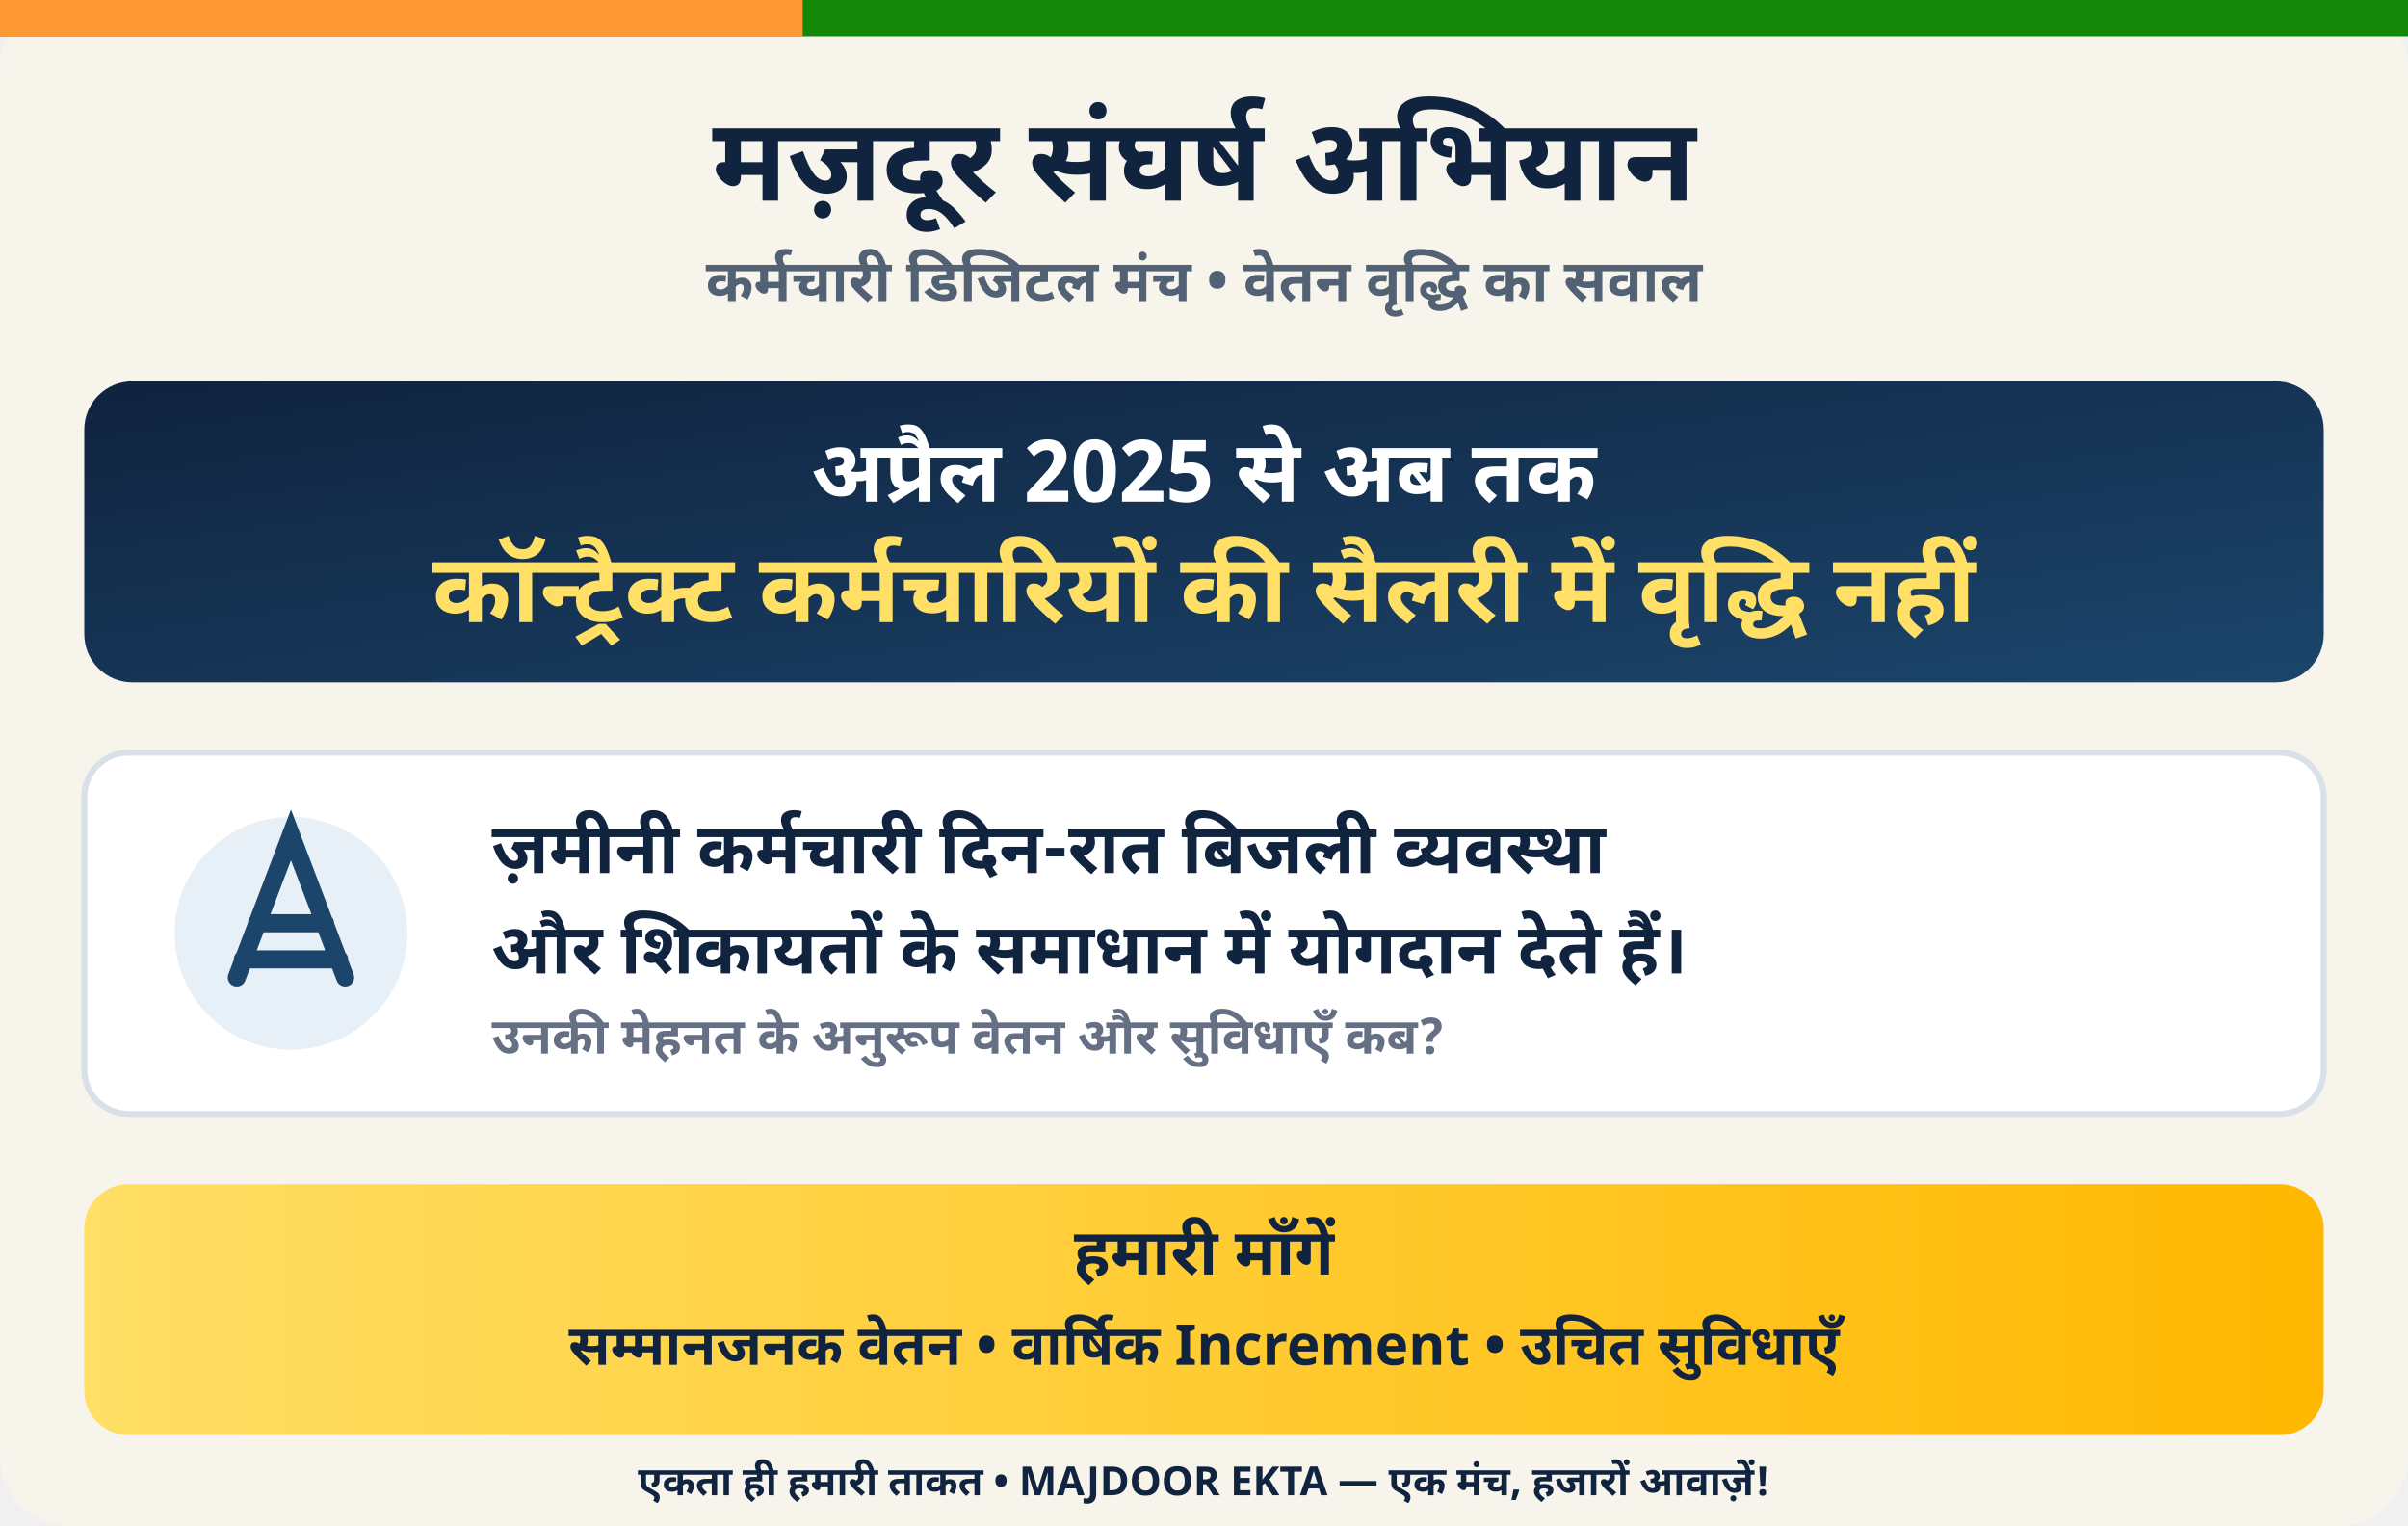
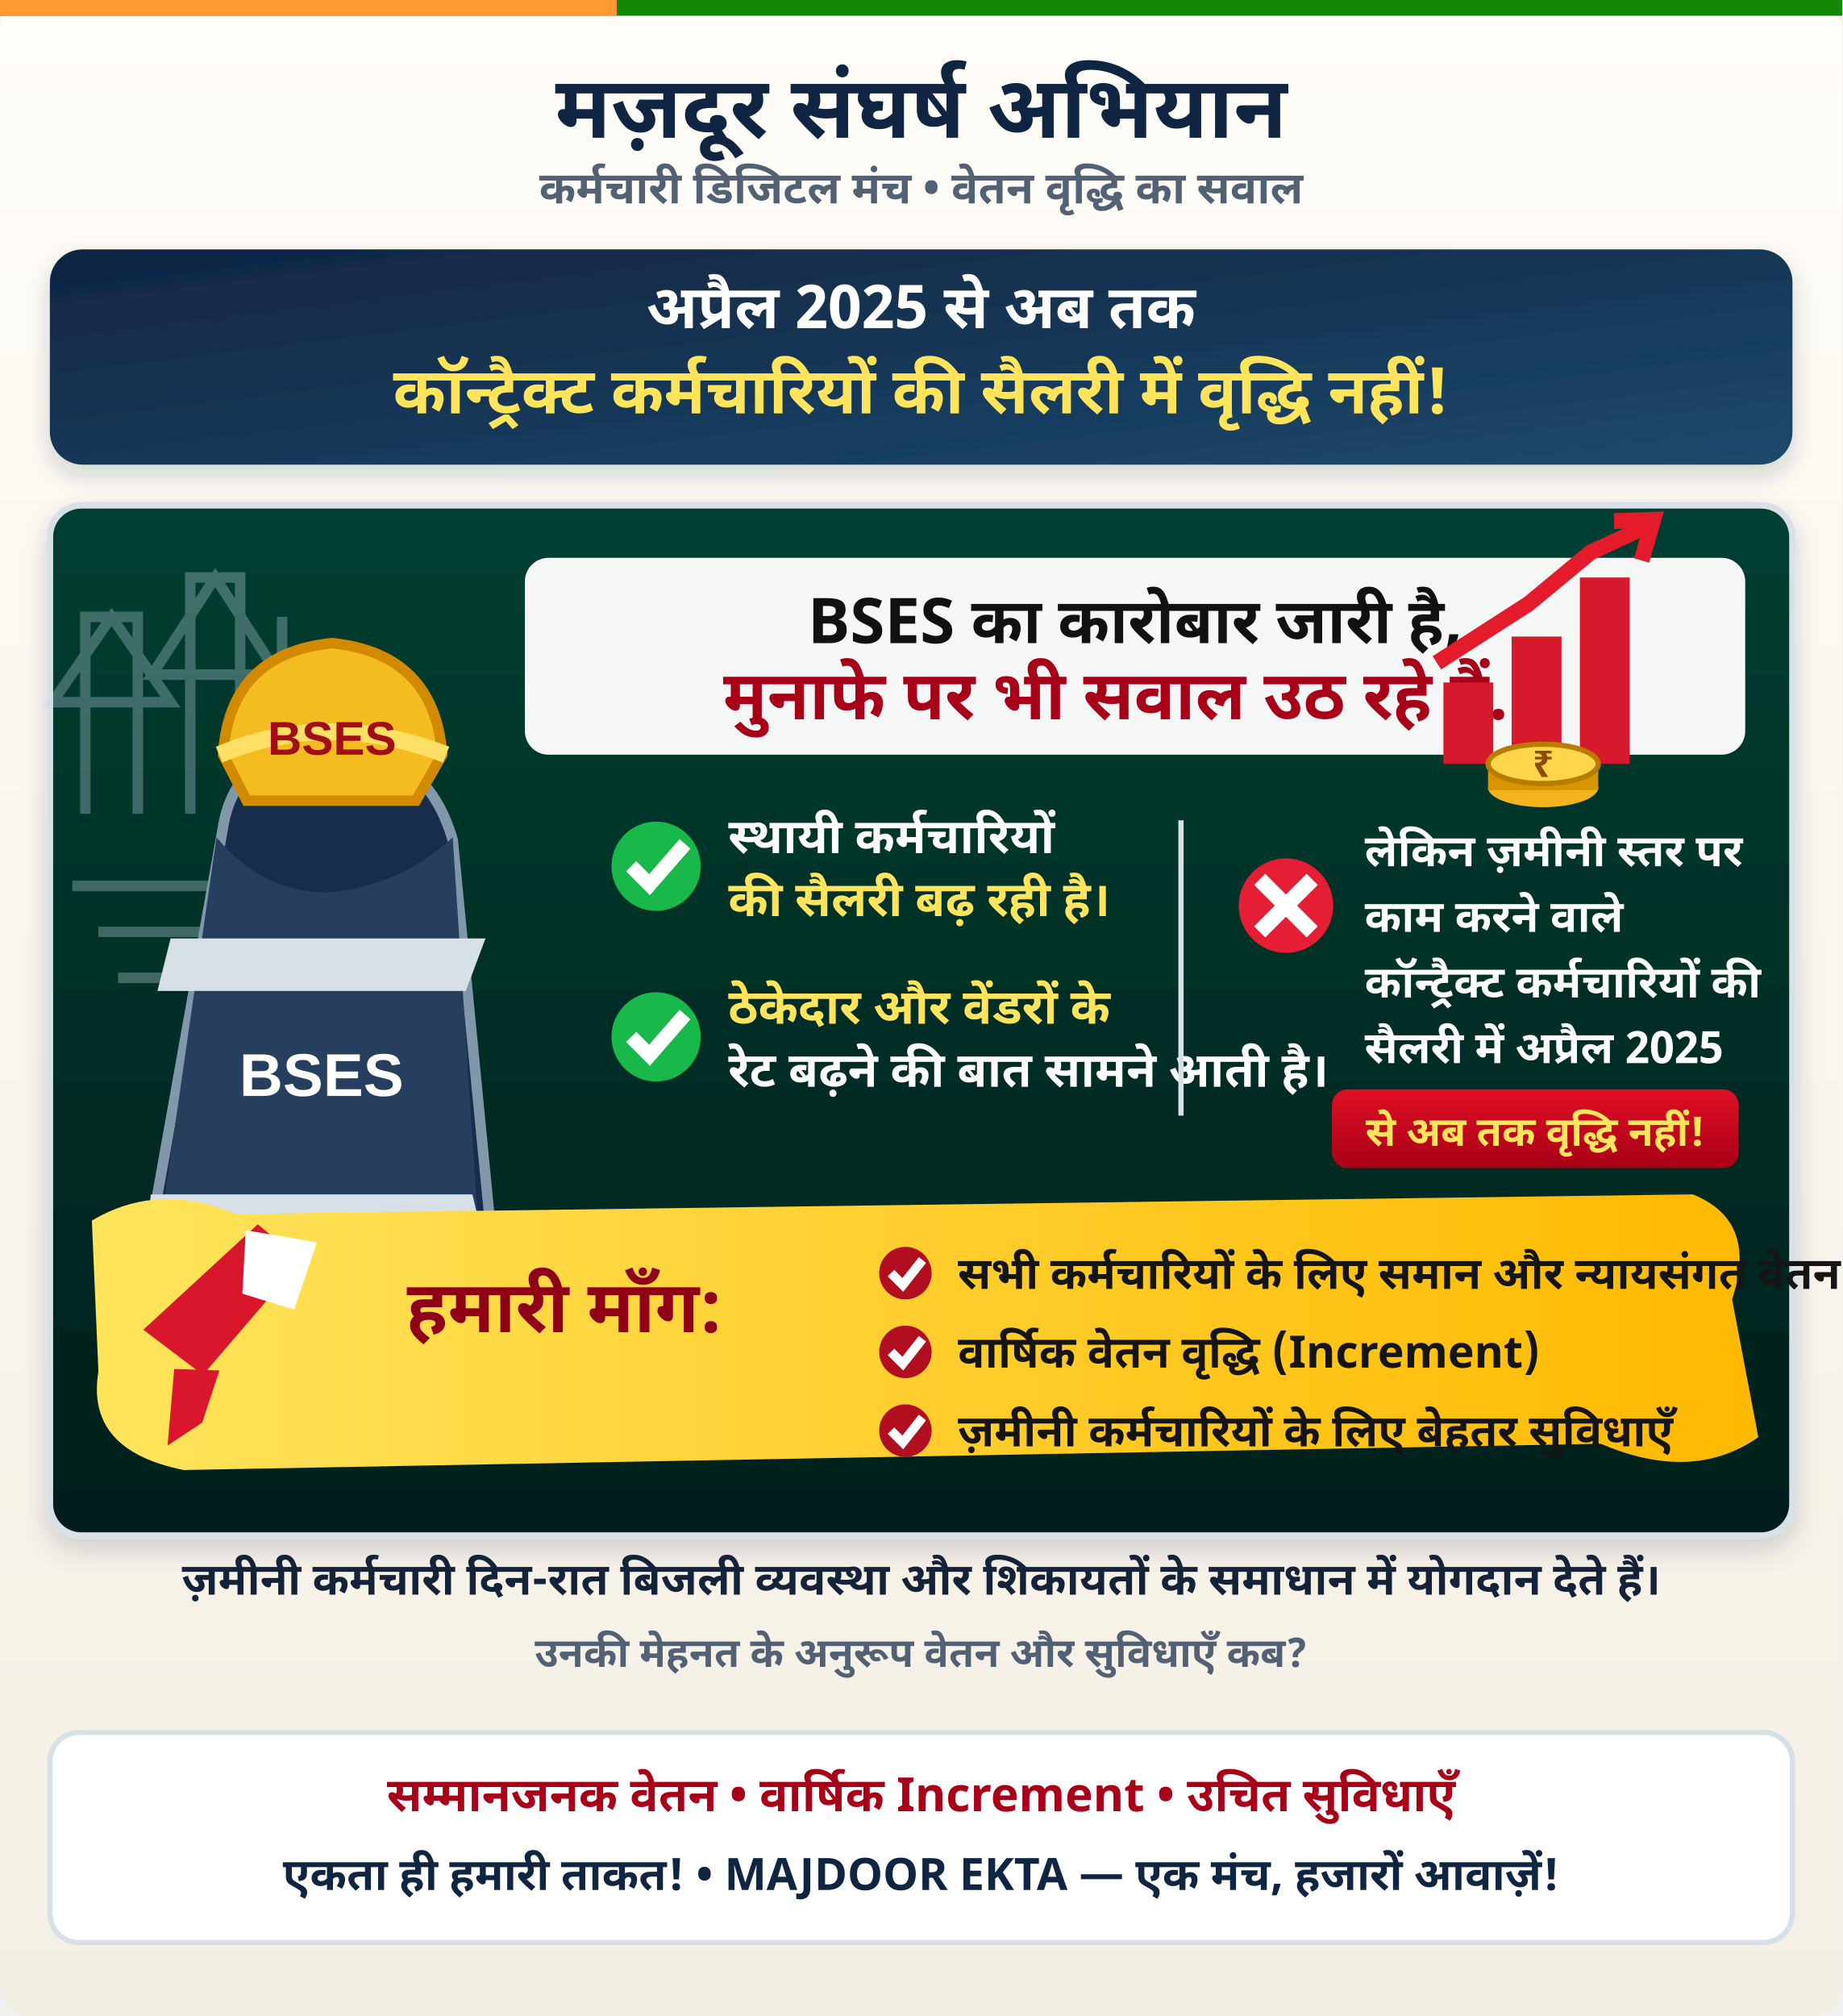
- <svg xmlns="http://www.w3.org/2000/svg" width="1200" height="760" viewBox="0 0 1200 760" role="img" aria-labelledby="title desc">
+ <svg xmlns="http://www.w3.org/2000/svg" width="1404" height="1536" viewBox="0 0 1404 1536" role="img" aria-labelledby="t d">
  <defs>
-     <linearGradient id="bg" x2="1" y2="1">
-       <stop stop-color="#10233f" />
-       <stop offset="1" stop-color="#1b456b" />
+     <linearGradient id="paper" x2="0" y2="1">
+       <stop stop-color="#fffdf8" />
+       <stop offset="1" stop-color="#f4efe4" />
+     </linearGradient>
+     <linearGradient id="navy" x2="1" y2="1">
+       <stop stop-color="#102542" />
+       <stop offset="1" stop-color="#1d496c" />
+     </linearGradient>
+     <linearGradient id="green" x2="0" y2="1">
+       <stop stop-color="#063f31" />
+       <stop offset="1" stop-color="#001e1b" />
    </linearGradient>
    <linearGradient id="gold" x2="1">
-       <stop stop-color="#ffdf66" />
-       <stop offset="1" stop-color="#ffb800" />
+       <stop stop-color="#ffe45c" />
+       <stop offset="1" stop-color="#ffb900" />
    </linearGradient>
+     <linearGradient id="red" x2="0" y2="1">
+       <stop stop-color="#df1026" />
+       <stop offset="1" stop-color="#a90016" />
+     </linearGradient>
+     <filter id="shadow" x="-20%" y="-20%" width="140%" height="140%">
+       <feDropShadow dx="0" dy="8" stdDeviation="9" flood-color="#12243a" flood-opacity=".18" />
+     </filter>
  </defs>
-   <rect width="1200" height="760" rx="34" fill="#f7f4ec" />
-   <rect x="0" y="0" width="1200" height="18" fill="#138808" />
-   <rect x="0" y="0" width="400" height="18" fill="#ff9933" />
-   <text x="600" y="100" text-anchor="middle" font-family="Noto Sans Devanagari,sans-serif" font-size="58" font-weight="800" fill="#10233f">मज़दूर संघर्ष अभियान</text>
-   <text x="600" y="150" text-anchor="middle" font-family="Noto Sans Devanagari,sans-serif" font-size="29" font-weight="600" fill="#536174">कर्मचारी डिजिटल मंच • वेतन वृद्धि का सवाल</text>
-   <rect x="42" y="190" width="1116" height="150" rx="24" fill="url(#bg)" />
-   <text x="600" y="250" text-anchor="middle" font-family="Noto Sans Devanagari,sans-serif" font-size="43" font-weight="800" fill="#fff">अप्रैल 2025 से अब तक</text>
-   <text x="600" y="310" text-anchor="middle" font-family="Noto Sans Devanagari,sans-serif" font-size="48" font-weight="900" fill="#ffdf66">कॉन्ट्रैक्ट कर्मचारियों की सैलरी में वृद्धि नहीं</text>
-   <rect x="42" y="375" width="1116" height="180" rx="22" fill="#fff" stroke="#d9e0e8" stroke-width="3" />
-   <circle cx="145" cy="465" r="58" fill="#e8f0f7" />
-   <path d="M118 487 L145 416 L172 487 M128 460 H162 M121 478 H169" fill="none" stroke="#1b456b" stroke-width="9" stroke-linecap="round" />
-   <text x="245" y="435" font-family="Noto Sans Devanagari,sans-serif" font-size="35" font-weight="800" fill="#10233f">ज़मीनी कर्मचारी दिन-रात बिजली व्यवस्था</text>
-   <text x="245" y="485" font-family="Noto Sans Devanagari,sans-serif" font-size="35" font-weight="800" fill="#10233f">और शिकायतों के समाधान में योगदान देते हैं।</text>
-   <text x="245" y="525" font-family="Noto Sans Devanagari,sans-serif" font-size="25" font-weight="600" fill="#667085">उनकी मेहनत के अनुरूप वेतन और सुविधाएँ कब?</text>
-   <rect x="42" y="590" width="1116" height="125" rx="22" fill="url(#gold)" />
-   <text x="600" y="635" text-anchor="middle" font-family="Noto Sans Devanagari,sans-serif" font-size="32" font-weight="900" fill="#10233f">हमारी माँगें</text>
-   <text x="600" y="680" text-anchor="middle" font-family="Noto Sans Devanagari,sans-serif" font-size="28" font-weight="800" fill="#10233f">सम्मानजनक वेतन  •  वार्षिक Increment  •  उचित सुविधाएँ</text>
-   <text x="600" y="745" text-anchor="middle" font-family="Noto Sans Devanagari,sans-serif" font-size="20" font-weight="700" fill="#10233f">एकता ही हमारी ताकत • MAJDOOR EKTA — एक मंच, हजारों आवाज़ें!</text>
+   <rect width="1404" height="1536" rx="22" fill="url(#paper)" />
+   <rect width="1404" height="12" fill="#138808" />
+   <rect width="470" height="12" fill="#ff9933" />
+   <text x="702" y="105" text-anchor="middle" font-family="Noto Sans Devanagari,sans-serif" font-size="66" font-weight="900" fill="#102542">मज़दूर संघर्ष अभियान</text>
+   <text x="702" y="155" text-anchor="middle" font-family="Noto Sans Devanagari,sans-serif" font-size="34" font-weight="600" fill="#526174">कर्मचारी डिजिटल मंच • वेतन वृद्धि का सवाल</text>
+   <rect x="38" y="190" width="1328" height="164" rx="25" fill="url(#navy)" filter="url(#shadow)" />
+   <text x="702" y="250" text-anchor="middle" font-family="Noto Sans Devanagari,sans-serif" font-size="46" font-weight="800" fill="#fff">अप्रैल 2025 से अब तक</text>
+   <text x="702" y="315" text-anchor="middle" font-family="Noto Sans Devanagari,sans-serif" font-size="49" font-weight="900" fill="#ffe45c">कॉन्ट्रैक्ट कर्मचारियों की सैलरी में वृद्धि नहीं!</text>
+   <rect x="38" y="385" width="1328" height="785" rx="24" fill="url(#green)" stroke="#d9e0e8" stroke-width="5" filter="url(#shadow)" />
+   <g opacity=".32" stroke="#c7d8e7" fill="none" stroke-width="8">
+     <path d="M65 620V470h40v150M85 470l-45 65h90zM145 620V440h38v180M164 440l-48 74h96z" />
+     <path d="M55 675H255M75 710H260M90 745H250" />
+     <path d="M215 470v180m-32-130h64m-64 40h64m-64 40h64" />
+   </g>
+   <g transform="translate(55 470)">
+     <path d="M115 160Q125 100 195 95Q270 100 290 170L330 580H40Z" fill="#162d4b" stroke="#8197aa" stroke-width="8" />
+     <path d="M110 168Q145 210 195 210Q250 205 290 168L315 550H55Z" fill="#263f5e" />
+     <path d="M75 245L315 245L300 285L65 285Z" fill="#d7e0e7" />
+     <path d="M60 440L305 440L315 482L55 482Z" fill="#d7e0e7" />
+     <text x="190" y="365" text-anchor="middle" font-family="Arial,sans-serif" font-size="46" font-weight="900" fill="#fff">BSES</text>
+     <path d="M115 105Q120 28 198 20Q276 28 282 105L262 140H133Z" fill="#f3bd22" stroke="#d28a00" stroke-width="8" />
+     <path d="M112 105Q195 70 285 105" fill="none" stroke="#ffdf64" stroke-width="13" />
+     <text x="198" y="105" text-anchor="middle" font-family="Arial,sans-serif" font-size="36" font-weight="900" fill="#a20d16">BSES</text>
+   </g>
+   <rect x="400" y="425" width="930" height="150" rx="18" fill="#fff" opacity=".96" />
+   <text x="865" y="490" text-anchor="middle" font-family="Noto Sans Devanagari,sans-serif" font-size="48" font-weight="900" fill="#111">BSES का कारोबार जारी है,</text>
+   <text x="865" y="548" text-anchor="middle" font-family="Noto Sans Devanagari,sans-serif" font-size="52" font-weight="900" fill="#a80018">मुनाफे पर भी सवाल उठ रहे हैं...</text>
+   <g transform="translate(1100 405)">
+     <rect x="0" y="115" width="38" height="62" fill="#d7192d" />
+     <rect x="52" y="80" width="38" height="97" fill="#d7192d" />
+     <rect x="104" y="35" width="38" height="142" fill="#d7192d" />
+     <path d="M-5 100L65 55L112 16L157 -5" stroke="#e31b2b" stroke-width="12" fill="none" />
+     <path d="M130 -8L160 -9L151 22" fill="none" stroke="#e31b2b" stroke-width="12" />
+     <ellipse cx="76" cy="195" rx="42" ry="15" fill="#f3b51b" />
+     <rect x="34" y="177" width="84" height="20" fill="#d99500" />
+     <ellipse cx="76" cy="177" rx="42" ry="15" fill="#ffd64a" stroke="#b77c00" stroke-width="4" />
+     <text x="76" y="187" text-anchor="middle" font-family="Arial,sans-serif" font-size="28" font-weight="900" fill="#8a4d00">₹</text>
+   </g>
+   <g font-family="Noto Sans Devanagari,sans-serif" font-weight="800">
+     <circle cx="500" cy="660" r="34" fill="#19b84a" />
+     <path d="M481 660l14 14 27-31" stroke="#fff" stroke-width="11" fill="none" />
+     <text x="555" y="650" font-size="37" fill="#fff">स्थायी कर्मचारियों</text>
+     <text x="555" y="698" font-size="37" fill="#ffe45c">की सैलरी बढ़ रही है।</text>
+     <circle cx="500" cy="790" r="34" fill="#19b84a" />
+     <path d="M481 790l14 14 27-31" stroke="#fff" stroke-width="11" fill="none" />
+     <text x="555" y="780" font-size="37" fill="#ffe45c">ठेकेदार और वेंडरों के</text>
+     <text x="555" y="828" font-size="37" fill="#fff">रेट बढ़ने की बात सामने आती है।</text>
+     <path d="M900 625V850" stroke="#d8e1e8" stroke-width="4" />
+     <circle cx="980" cy="690" r="36" fill="#e51e35" />
+     <path d="M960 670l40 40m0-40l-40 40" stroke="#fff" stroke-width="12" />
+     <text x="1040" y="660" font-size="34" fill="#fff">लेकिन ज़मीनी स्तर पर</text>
+     <text x="1040" y="710" font-size="34" fill="#fff">काम करने वाले</text>
+     <text x="1040" y="760" font-size="34" fill="#fff">कॉन्ट्रैक्ट कर्मचारियों की</text>
+     <text x="1040" y="810" font-size="34" fill="#fff">सैलरी में अप्रैल 2025</text>
+     <rect x="1015" y="830" width="310" height="60" rx="12" fill="url(#red)" />
+     <text x="1170" y="873" text-anchor="middle" font-size="31" fill="#ffe45c">से अब तक वृद्धि नहीं!</text>
+   </g>
+   <path d="M70 930Q120 900 180 925L1290 910Q1340 930 1320 990L1340 1095Q1290 1130 1220 1100L140 1120Q65 1105 75 1045Z" fill="url(#gold)" />
+   <g transform="translate(95 960) rotate(-15)">
+     <path d="M0 55L105 0L130 35L35 100Z" fill="#d8172d" />
+     <path d="M95 2L145 25L115 70L80 48Z" fill="#fff" />
+     <path d="M15 90L-5 145L25 135L48 100Z" fill="#d8172d" />
+   </g>
+   <text x="310" y="1015" font-family="Noto Sans Devanagari,sans-serif" font-size="55" font-weight="900" fill="#8f0016">हमारी माँग:</text>
+   <g font-family="Noto Sans Devanagari,sans-serif" font-size="34" font-weight="900" fill="#151515">
+     <circle cx="690" cy="970" r="20" fill="#b10e20" />
+     <path d="M679 970l9 9 15-19" stroke="#fff" stroke-width="7" fill="none" />
+     <text x="730" y="982">सभी कर्मचारियों के लिए समान और न्यायसंगत वेतन</text>
+     <circle cx="690" cy="1030" r="20" fill="#b10e20" />
+     <path d="M679 1030l9 9 15-19" stroke="#fff" stroke-width="7" fill="none" />
+     <text x="730" y="1042">वार्षिक वेतन वृद्धि (Increment)</text>
+     <circle cx="690" cy="1090" r="20" fill="#b10e20" />
+     <path d="M679 1090l9 9 15-19" stroke="#fff" stroke-width="7" fill="none" />
+     <text x="730" y="1102">ज़मीनी कर्मचारियों के लिए बेहतर सुविधाएँ</text>
+   </g>
+   <text x="702" y="1215" text-anchor="middle" font-family="Noto Sans Devanagari,sans-serif" font-size="34" font-weight="800" fill="#14233a">ज़मीनी कर्मचारी दिन-रात बिजली व्यवस्था और शिकायतों के समाधान में योगदान देते हैं।</text>
+   <text x="702" y="1270" text-anchor="middle" font-family="Noto Sans Devanagari,sans-serif" font-size="31" font-weight="700" fill="#526174">उनकी मेहनत के अनुरूप वेतन और सुविधाएँ कब?</text>
+   <rect x="38" y="1320" width="1328" height="160" rx="22" fill="#fff" stroke="#d7dfe7" stroke-width="4" />
+   <text x="702" y="1380" text-anchor="middle" font-family="Noto Sans Devanagari,sans-serif" font-size="36" font-weight="900" fill="#a80018">सम्मानजनक वेतन • वार्षिक Increment • उचित सुविधाएँ</text>
+   <text x="702" y="1440" text-anchor="middle" font-family="Noto Sans Devanagari,sans-serif" font-size="34" font-weight="900" fill="#102542">एकता ही हमारी ताकत! • MAJDOOR EKTA — एक मंच, हजारों आवाज़ें!</text>
</svg>
